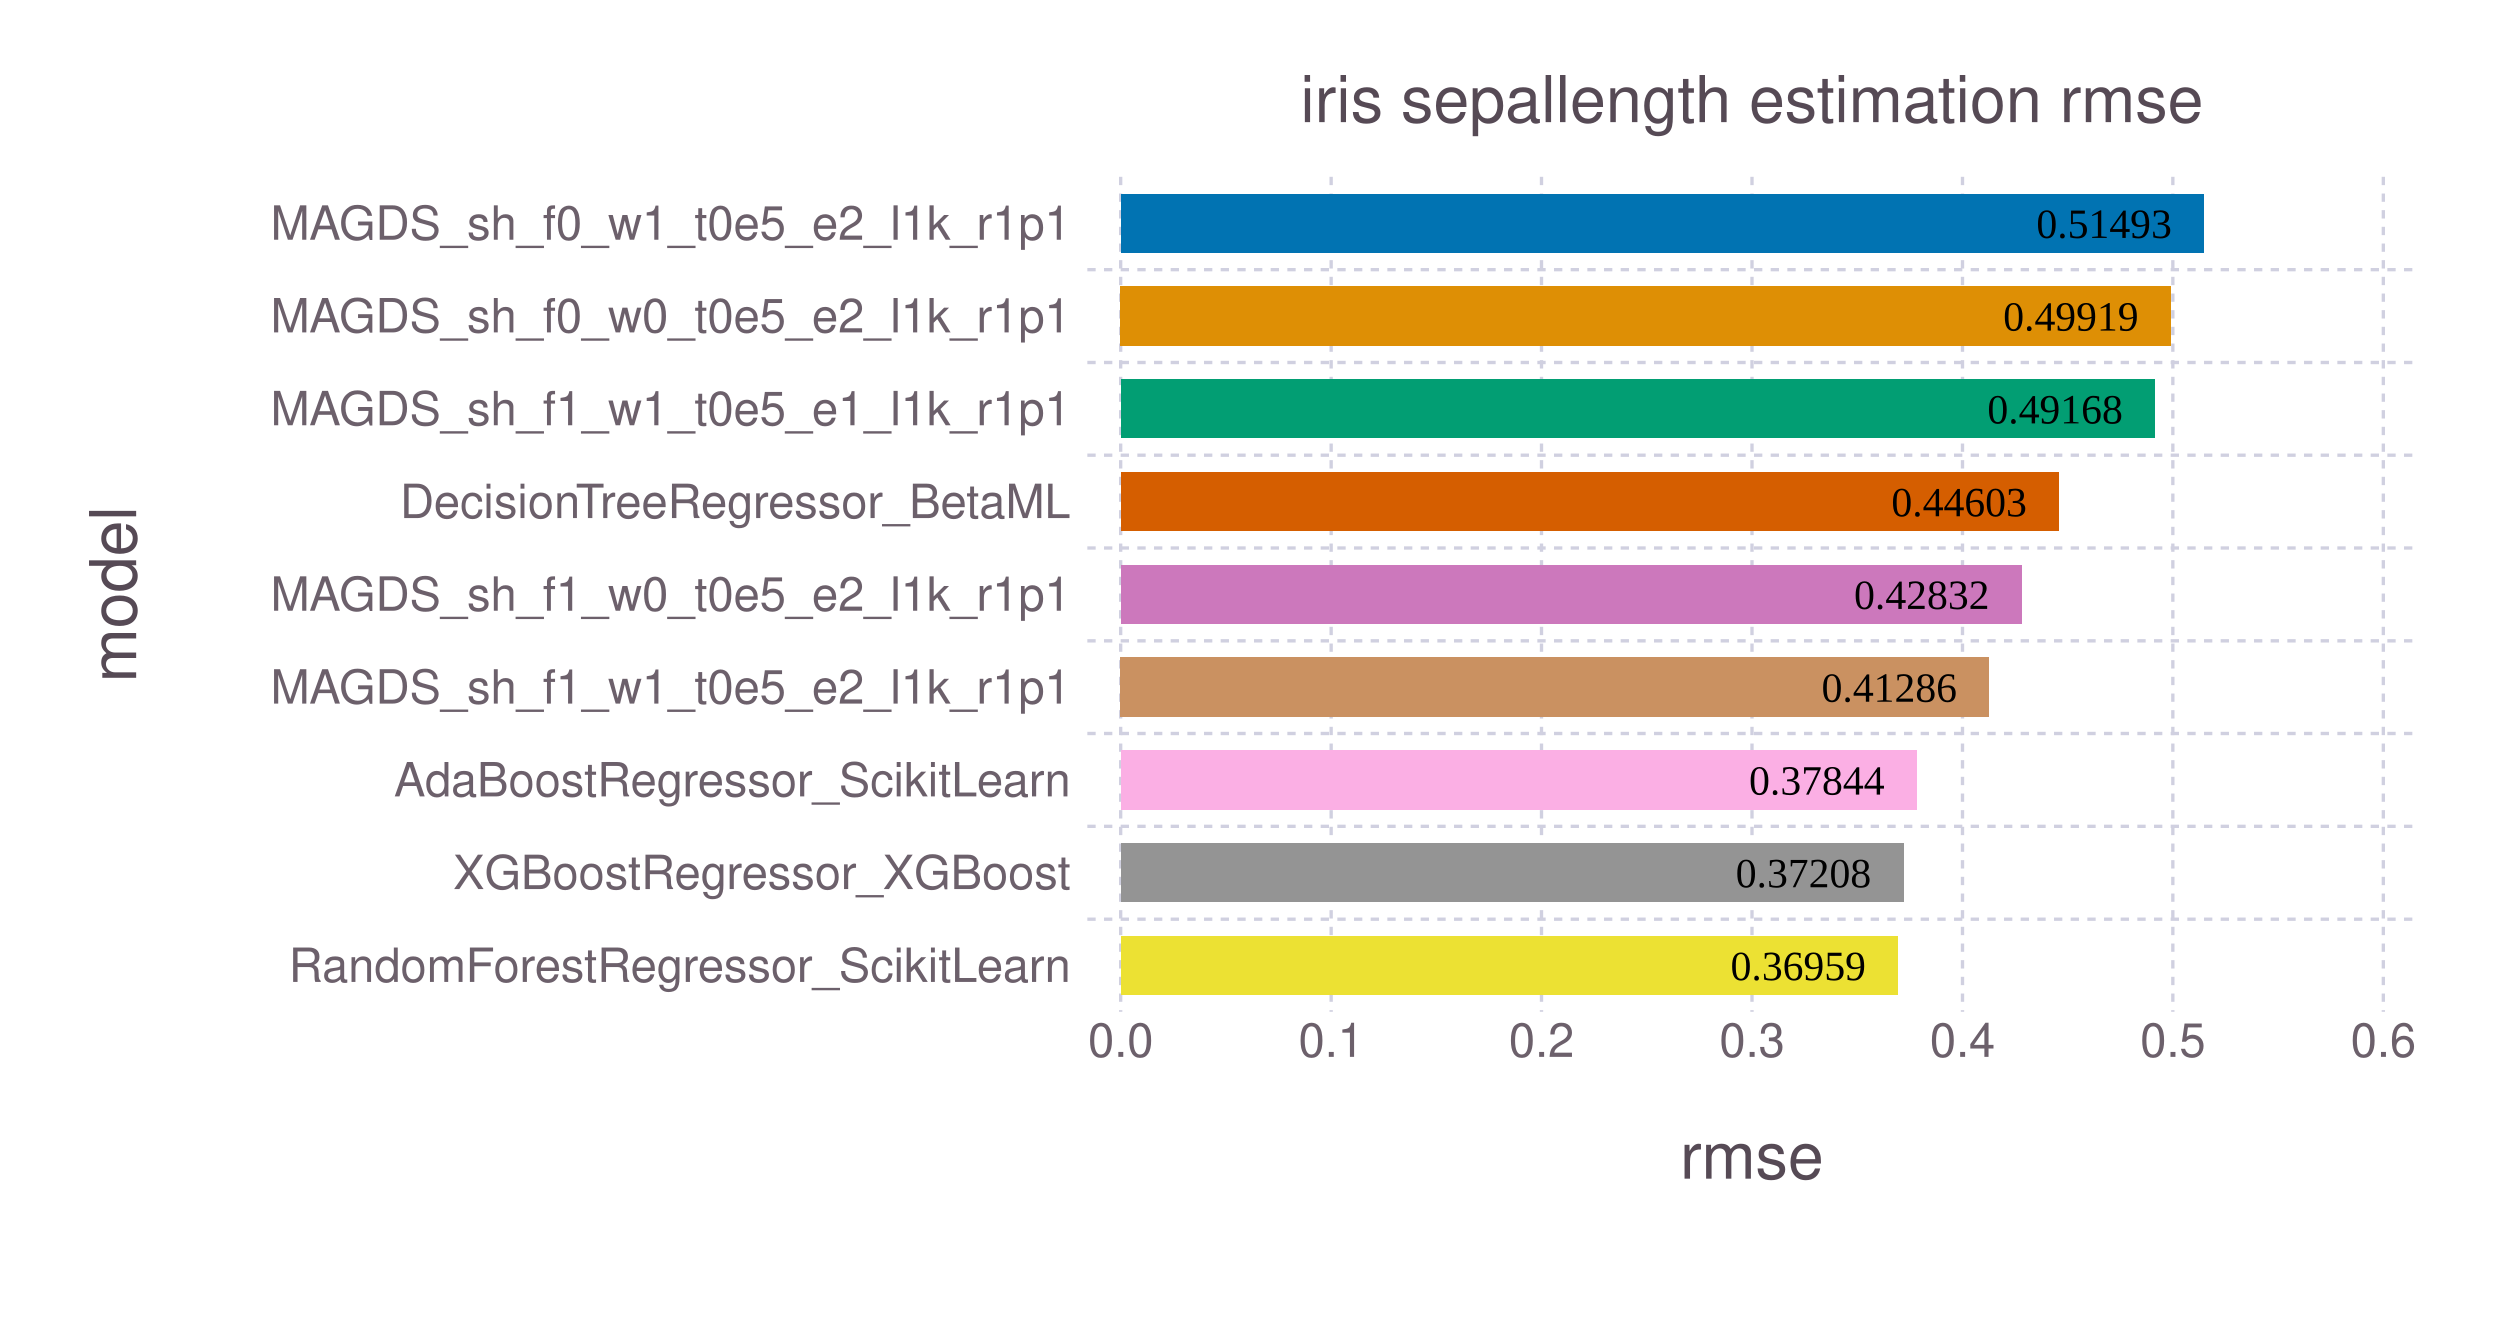
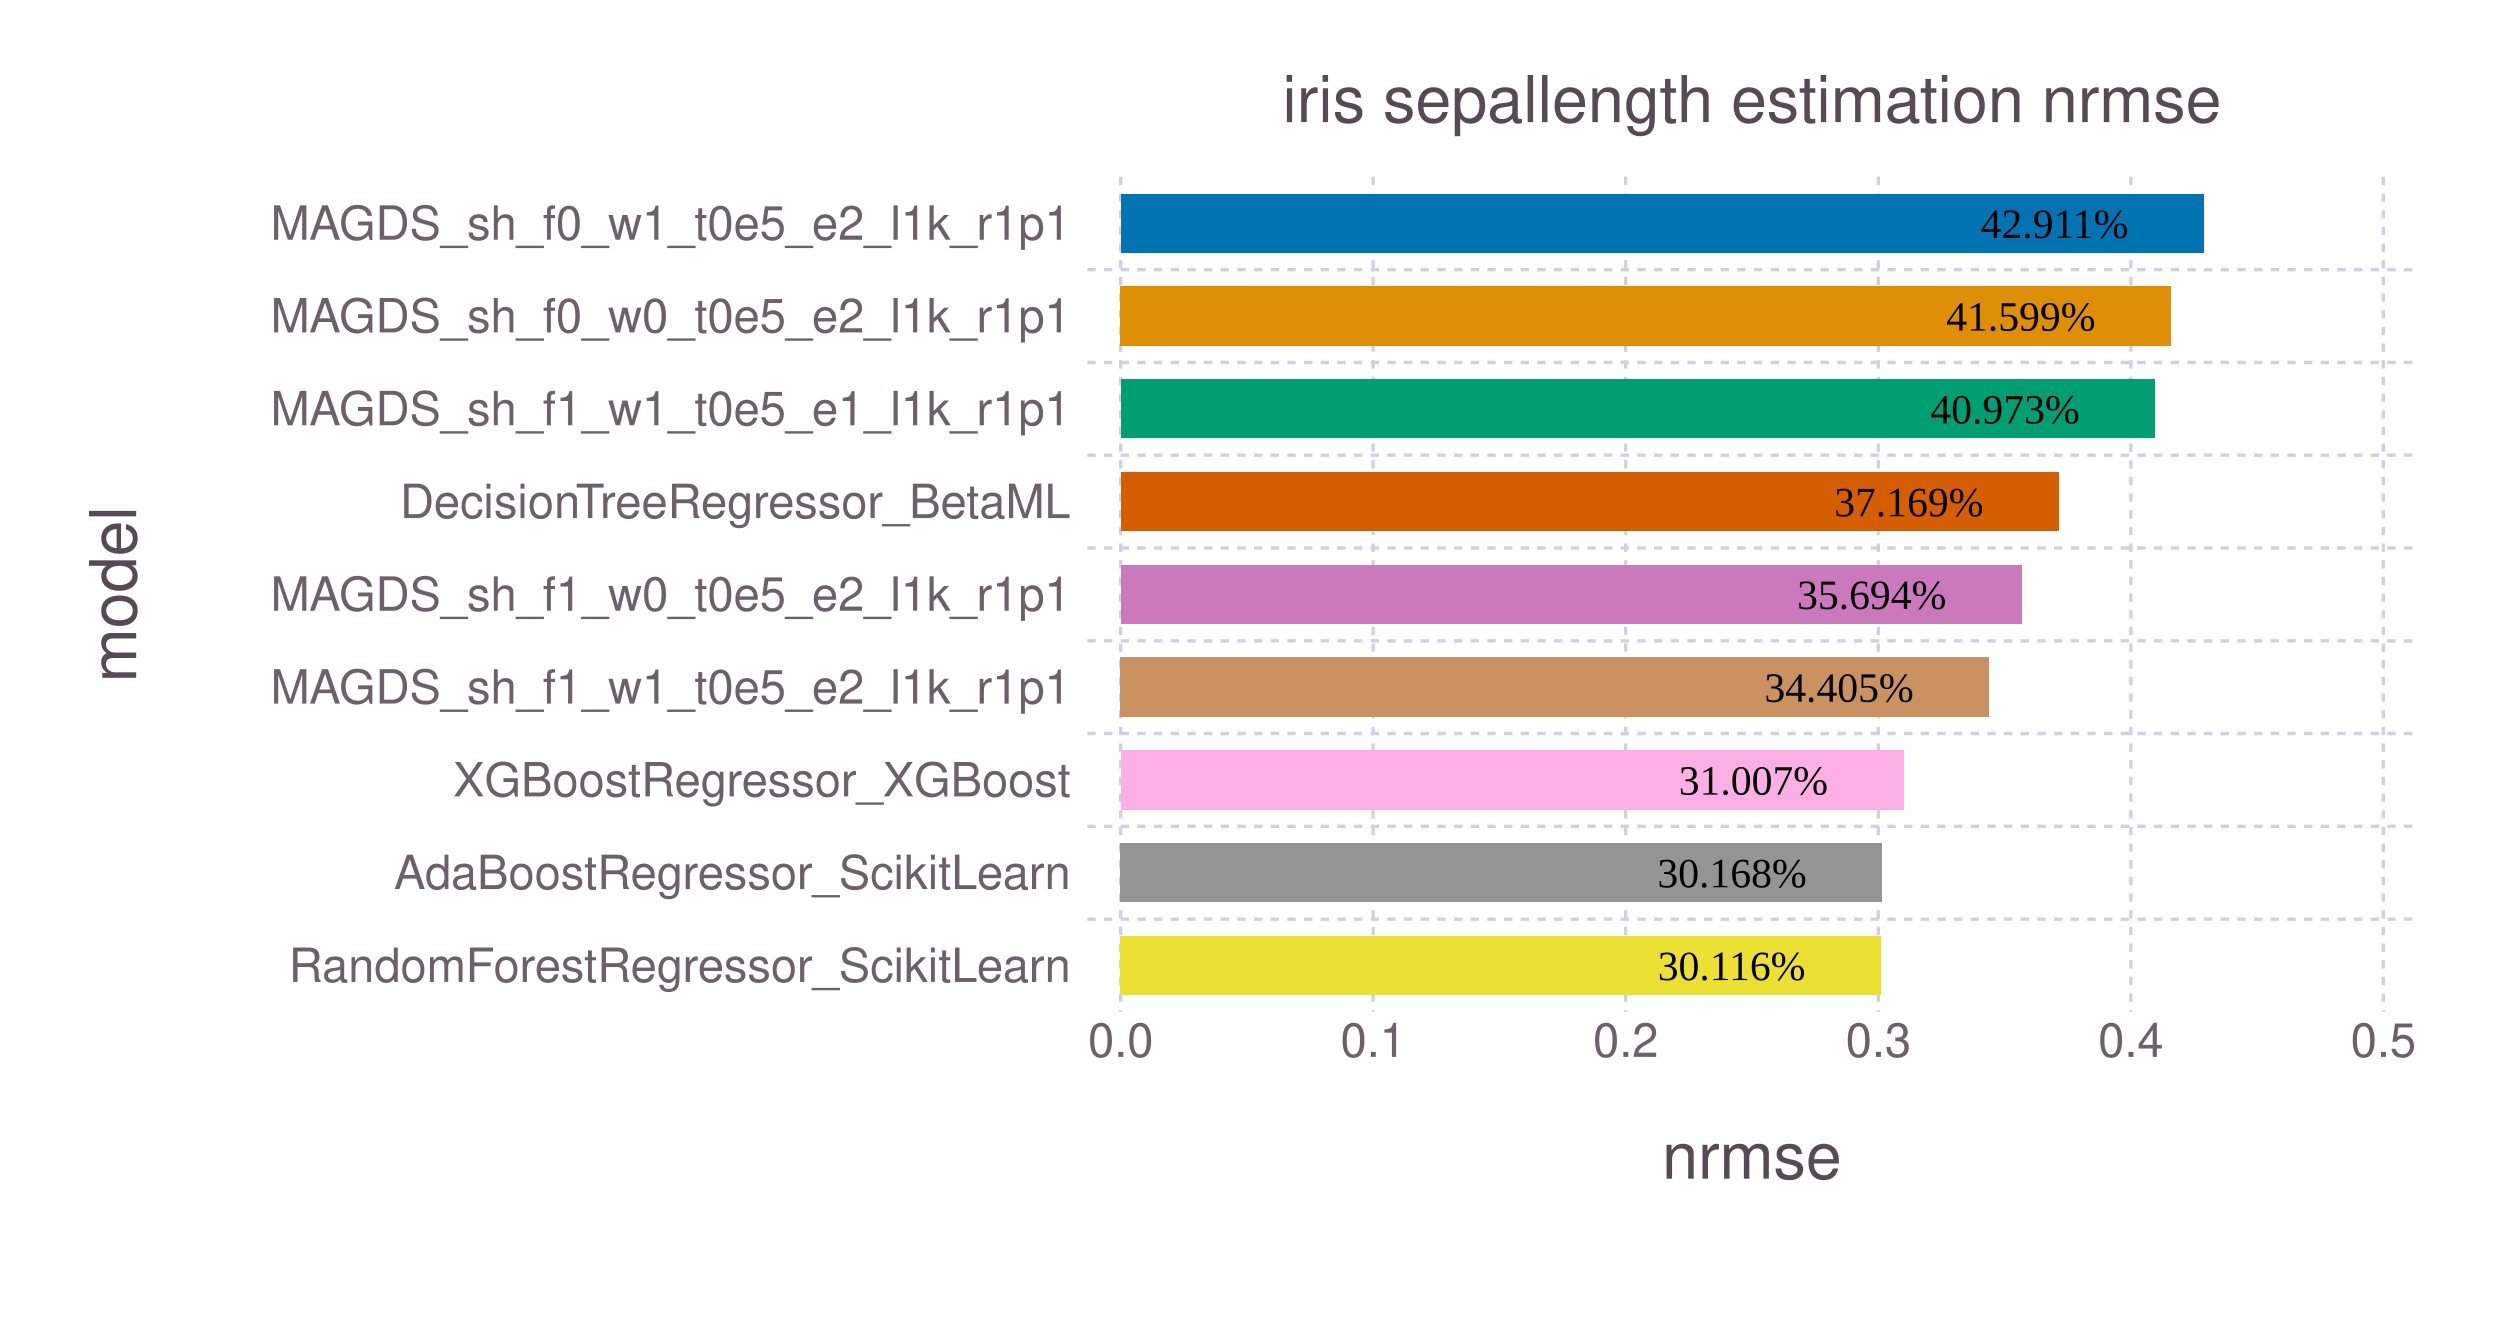
<svg xmlns="http://www.w3.org/2000/svg" version="1.2" width="150mm" height="80mm" viewBox="0 0 150 80" stroke="none" fill="#000000" stroke-width="0.3" font-size="3.88">
  <defs>
    <marker id="arrow" markerWidth="15" markerHeight="7" refX="5" refY="3.5" orient="auto" markerUnits="strokeWidth">
      <path d="M0,0 L15,3.5 L0,7 z" stroke="context-stroke" fill="context-stroke" />
    </marker>
  </defs>
-   <g class="plotroot xscalable" id="img-66f5e9ed-1">
-     <g font-size="3.88" font-family="'PT Sans','Helvetica Neue','Helvetica',sans-serif" fill="#564A55" stroke="#000000" stroke-opacity="0.000" id="img-66f5e9ed-2">
+   <g class="plotroot xscalable" id="img-35b3951c-1">
+     <g font-size="3.88" font-family="'PT Sans','Helvetica Neue','Helvetica',sans-serif" fill="#564A55" stroke="#000000" stroke-opacity="0.000" id="img-35b3951c-2">
      <g transform="translate(105.12,68.39)">
        <g class="primitive">
-           <text text-anchor="middle" dy="0.6em">rmse</text>
-         </g>
-       </g>
-     </g>
-     <g class="guide xlabels" font-size="2.82" font-family="'PT Sans Caption','Helvetica Neue','Helvetica',sans-serif" fill="#6C606B" id="img-66f5e9ed-3">
+           <text text-anchor="middle" dy="0.6em">nrmse</text>
+         </g>
+       </g>
+     </g>
+     <g class="guide xlabels" font-size="2.82" font-family="'PT Sans Caption','Helvetica Neue','Helvetica',sans-serif" fill="#6C606B" id="img-35b3951c-3">
      <g transform="translate(67.24,61.72)">
        <g class="primitive">
          <text text-anchor="middle" dy="0.6em">0.0</text>
        </g>
      </g>
-       <g transform="translate(79.87,61.72)">
+       <g transform="translate(82.39,61.72)">
        <g class="primitive">
          <text text-anchor="middle" dy="0.6em">0.1</text>
        </g>
      </g>
-       <g transform="translate(92.49,61.72)">
+       <g transform="translate(97.54,61.72)">
        <g class="primitive">
          <text text-anchor="middle" dy="0.6em">0.2</text>
        </g>
      </g>
-       <g transform="translate(105.12,61.72)">
+       <g transform="translate(112.7,61.72)">
        <g class="primitive">
          <text text-anchor="middle" dy="0.6em">0.3</text>
        </g>
      </g>
-       <g transform="translate(117.75,61.72)">
+       <g transform="translate(127.85,61.72)">
        <g class="primitive">
          <text text-anchor="middle" dy="0.6em">0.4</text>
        </g>
      </g>
-       <g transform="translate(130.37,61.72)">
+       <g transform="translate(143,61.72)">
        <g class="primitive">
          <text text-anchor="middle" dy="0.6em">0.5</text>
        </g>
      </g>
-       <g transform="translate(143,61.72)">
-         <g class="primitive">
-           <text text-anchor="middle" dy="0.6em">0.6</text>
-         </g>
-       </g>
-     </g>
-     <g clip-path="url(#img-66f5e9ed-4)">
-       <g id="img-66f5e9ed-5">
-         <g pointer-events="visible" stroke-width="0.3" fill="#000000" fill-opacity="0.000" stroke="#000000" stroke-opacity="0.000" class="guide background" id="img-66f5e9ed-6">
-           <g transform="translate(105.12,35.66)" id="img-66f5e9ed-7">
+     </g>
+     <g clip-path="url(#img-35b3951c-4)">
+       <g id="img-35b3951c-5">
+         <g pointer-events="visible" stroke-width="0.3" fill="#000000" fill-opacity="0.000" stroke="#000000" stroke-opacity="0.000" class="guide background" id="img-35b3951c-6">
+           <g transform="translate(105.12,35.66)" id="img-35b3951c-7">
            <path d="M-39.88,-25.05 L39.88,-25.05 39.88,25.05 -39.88,25.05  z" class="primitive" />
          </g>
        </g>
-         <g class="guide ygridlines xfixed" stroke-dasharray="0.5,0.5" stroke-width="0.2" stroke="#D0D0E0" id="img-66f5e9ed-8">
-           <g transform="translate(105.12,16.18)" id="img-66f5e9ed-9">
-             <path fill="none" d="M-39.88,0 L39.88,0 " class="primitive" />
-           </g>
-           <g transform="translate(105.12,21.75)" id="img-66f5e9ed-10">
-             <path fill="none" d="M-39.88,0 L39.88,0 " class="primitive" />
-           </g>
-           <g transform="translate(105.12,27.31)" id="img-66f5e9ed-11">
-             <path fill="none" d="M-39.88,0 L39.88,0 " class="primitive" />
-           </g>
-           <g transform="translate(105.12,32.88)" id="img-66f5e9ed-12">
-             <path fill="none" d="M-39.88,0 L39.88,0 " class="primitive" />
-           </g>
-           <g transform="translate(105.12,38.45)" id="img-66f5e9ed-13">
-             <path fill="none" d="M-39.88,0 L39.88,0 " class="primitive" />
-           </g>
-           <g transform="translate(105.12,44.01)" id="img-66f5e9ed-14">
-             <path fill="none" d="M-39.88,0 L39.88,0 " class="primitive" />
-           </g>
-           <g transform="translate(105.12,49.58)" id="img-66f5e9ed-15">
-             <path fill="none" d="M-39.88,0 L39.88,0 " class="primitive" />
-           </g>
-           <g transform="translate(105.12,55.15)" id="img-66f5e9ed-16">
-             <path fill="none" d="M-39.88,0 L39.88,0 " class="primitive" />
-           </g>
-         </g>
-         <g class="guide xgridlines yfixed" stroke-dasharray="0.5,0.5" stroke-width="0.2" stroke="#D0D0E0" id="img-66f5e9ed-17">
-           <g transform="translate(67.24,35.66)" id="img-66f5e9ed-18">
-             <path fill="none" d="M0,-25.05 L0,25.05 " class="primitive" />
-           </g>
-           <g transform="translate(79.87,35.66)" id="img-66f5e9ed-19">
-             <path fill="none" d="M0,-25.05 L0,25.05 " class="primitive" />
-           </g>
-           <g transform="translate(92.49,35.66)" id="img-66f5e9ed-20">
-             <path fill="none" d="M0,-25.05 L0,25.05 " class="primitive" />
-           </g>
-           <g transform="translate(105.12,35.66)" id="img-66f5e9ed-21">
-             <path fill="none" d="M0,-25.05 L0,25.05 " class="primitive" />
-           </g>
-           <g transform="translate(117.75,35.66)" id="img-66f5e9ed-22">
-             <path fill="none" d="M0,-25.05 L0,25.05 " class="primitive" />
-           </g>
-           <g transform="translate(130.37,35.66)" id="img-66f5e9ed-23">
-             <path fill="none" d="M0,-25.05 L0,25.05 " class="primitive" />
-           </g>
-           <g transform="translate(143,35.66)" id="img-66f5e9ed-24">
-             <path fill="none" d="M0,-25.05 L0,25.05 " class="primitive" />
-           </g>
-         </g>
-         <g class="plotpanel" id="img-66f5e9ed-25">
-           <g shape-rendering="crispEdges" stroke-width="0.3" id="img-66f5e9ed-26">
-             <g stroke="#000000" stroke-opacity="0.000" class="geometry" id="img-66f5e9ed-27">
-               <g transform="translate(90.57,57.93)" id="img-66f5e9ed-28" fill="#ECE133">
-                 <path d="M-23.33,-1.78 L23.33,-1.78 23.33,1.78 -23.33,1.78  z" class="primitive" />
-               </g>
-               <g transform="translate(90.73,52.36)" id="img-66f5e9ed-29" fill="#949494">
+         <g class="guide ygridlines xfixed" stroke-dasharray="0.5,0.5" stroke-width="0.2" stroke="#D0D0E0" id="img-35b3951c-8">
+           <g transform="translate(105.12,16.18)" id="img-35b3951c-9">
+             <path fill="none" d="M-39.88,0 L39.88,0 " class="primitive" />
+           </g>
+           <g transform="translate(105.12,21.75)" id="img-35b3951c-10">
+             <path fill="none" d="M-39.88,0 L39.88,0 " class="primitive" />
+           </g>
+           <g transform="translate(105.12,27.31)" id="img-35b3951c-11">
+             <path fill="none" d="M-39.88,0 L39.88,0 " class="primitive" />
+           </g>
+           <g transform="translate(105.12,32.88)" id="img-35b3951c-12">
+             <path fill="none" d="M-39.88,0 L39.88,0 " class="primitive" />
+           </g>
+           <g transform="translate(105.12,38.45)" id="img-35b3951c-13">
+             <path fill="none" d="M-39.88,0 L39.88,0 " class="primitive" />
+           </g>
+           <g transform="translate(105.12,44.01)" id="img-35b3951c-14">
+             <path fill="none" d="M-39.88,0 L39.88,0 " class="primitive" />
+           </g>
+           <g transform="translate(105.12,49.58)" id="img-35b3951c-15">
+             <path fill="none" d="M-39.88,0 L39.88,0 " class="primitive" />
+           </g>
+           <g transform="translate(105.12,55.15)" id="img-35b3951c-16">
+             <path fill="none" d="M-39.88,0 L39.88,0 " class="primitive" />
+           </g>
+         </g>
+         <g class="guide xgridlines yfixed" stroke-dasharray="0.5,0.5" stroke-width="0.2" stroke="#D0D0E0" id="img-35b3951c-17">
+           <g transform="translate(67.24,35.66)" id="img-35b3951c-18">
+             <path fill="none" d="M0,-25.05 L0,25.05 " class="primitive" />
+           </g>
+           <g transform="translate(82.39,35.66)" id="img-35b3951c-19">
+             <path fill="none" d="M0,-25.05 L0,25.05 " class="primitive" />
+           </g>
+           <g transform="translate(97.54,35.66)" id="img-35b3951c-20">
+             <path fill="none" d="M0,-25.05 L0,25.05 " class="primitive" />
+           </g>
+           <g transform="translate(112.7,35.66)" id="img-35b3951c-21">
+             <path fill="none" d="M0,-25.05 L0,25.05 " class="primitive" />
+           </g>
+           <g transform="translate(127.85,35.66)" id="img-35b3951c-22">
+             <path fill="none" d="M0,-25.05 L0,25.05 " class="primitive" />
+           </g>
+           <g transform="translate(143,35.66)" id="img-35b3951c-23">
+             <path fill="none" d="M0,-25.05 L0,25.05 " class="primitive" />
+           </g>
+         </g>
+         <g class="plotpanel" id="img-35b3951c-24">
+           <g shape-rendering="crispEdges" stroke-width="0.3" id="img-35b3951c-25">
+             <g stroke="#000000" stroke-opacity="0.000" class="geometry" id="img-35b3951c-26">
+               <g transform="translate(90.05,57.93)" id="img-35b3951c-27" fill="#ECE133">
+                 <path d="M-22.82,-1.78 L22.82,-1.78 22.82,1.78 -22.82,1.78  z" class="primitive" />
+               </g>
+               <g transform="translate(90.09,52.36)" id="img-35b3951c-28" fill="#949494">
+                 <path d="M-22.86,-1.78 L22.86,-1.78 22.86,1.78 -22.86,1.78  z" class="primitive" />
+               </g>
+               <g transform="translate(90.73,46.8)" id="img-35b3951c-29" fill="#FBAFE4">
                <path d="M-23.49,-1.78 L23.49,-1.78 23.49,1.78 -23.49,1.78  z" class="primitive" />
              </g>
-               <g transform="translate(91.13,46.8)" id="img-66f5e9ed-30" fill="#FBAFE4">
-                 <path d="M-23.89,-1.78 L23.89,-1.78 23.89,1.78 -23.89,1.78  z" class="primitive" />
-               </g>
-               <g transform="translate(93.3,41.23)" id="img-66f5e9ed-31" fill="#CA9161">
+               <g transform="translate(93.3,41.23)" id="img-35b3951c-30" fill="#CA9161">
                <path d="M-26.07,-1.78 L26.07,-1.78 26.07,1.78 -26.07,1.78  z" class="primitive" />
              </g>
-               <g transform="translate(94.28,35.66)" id="img-66f5e9ed-32" fill="#CC78BC">
+               <g transform="translate(94.28,35.66)" id="img-35b3951c-31" fill="#CC78BC">
                <path d="M-27.04,-1.78 L27.04,-1.78 27.04,1.78 -27.04,1.78  z" class="primitive" />
              </g>
-               <g transform="translate(95.4,30.1)" id="img-66f5e9ed-33" fill="#D55E00">
+               <g transform="translate(95.4,30.1)" id="img-35b3951c-32" fill="#D55E00">
                <path d="M-28.16,-1.78 L28.16,-1.78 28.16,1.78 -28.16,1.78  z" class="primitive" />
              </g>
-               <g transform="translate(98.28,24.53)" id="img-66f5e9ed-34" fill="#029E73">
+               <g transform="translate(98.28,24.53)" id="img-35b3951c-33" fill="#029E73">
                <path d="M-31.04,-1.78 L31.04,-1.78 31.04,1.78 -31.04,1.78  z" class="primitive" />
              </g>
-               <g transform="translate(98.75,18.96)" id="img-66f5e9ed-35" fill="#DE8F05">
+               <g transform="translate(98.75,18.96)" id="img-35b3951c-34" fill="#DE8F05">
                <path d="M-31.52,-1.78 L31.52,-1.78 31.52,1.78 -31.52,1.78  z" class="primitive" />
              </g>
-               <g transform="translate(99.75,13.4)" id="img-66f5e9ed-36" fill="#0173B2">
+               <g transform="translate(99.75,13.4)" id="img-35b3951c-35" fill="#0173B2">
                <path d="M-32.51,-1.78 L32.51,-1.78 32.51,1.78 -32.51,1.78  z" class="primitive" />
              </g>
            </g>
          </g>
        </g>
-         <g class="geometry" id="img-66f5e9ed-37">
-           <g fill="#000000" font-size="2.5" id="img-66f5e9ed-38">
-             <g transform="translate(130.31,13.4)" id="img-66f5e9ed-39">
-               <g class="primitive">
-                 <text text-anchor="end" dy="0.35em">0.51493</text>
-               </g>
-             </g>
-             <g transform="translate(128.32,18.96)" id="img-66f5e9ed-40">
-               <g class="primitive">
-                 <text text-anchor="end" dy="0.35em">0.49919</text>
-               </g>
-             </g>
-             <g transform="translate(127.37,24.53)" id="img-66f5e9ed-41">
-               <g class="primitive">
-                 <text text-anchor="end" dy="0.35em">0.49168</text>
-               </g>
-             </g>
-             <g transform="translate(121.61,30.1)" id="img-66f5e9ed-42">
-               <g class="primitive">
-                 <text text-anchor="end" dy="0.35em">0.44603</text>
-               </g>
-             </g>
-             <g transform="translate(119.37,35.66)" id="img-66f5e9ed-43">
-               <g class="primitive">
-                 <text text-anchor="end" dy="0.35em">0.42832</text>
-               </g>
-             </g>
-             <g transform="translate(117.42,41.23)" id="img-66f5e9ed-44">
-               <g class="primitive">
-                 <text text-anchor="end" dy="0.35em">0.41286</text>
-               </g>
-             </g>
-             <g transform="translate(113.07,46.8)" id="img-66f5e9ed-45">
-               <g class="primitive">
-                 <text text-anchor="end" dy="0.35em">0.37844</text>
-               </g>
-             </g>
-             <g transform="translate(112.27,52.36)" id="img-66f5e9ed-46">
-               <g class="primitive">
-                 <text text-anchor="end" dy="0.35em">0.37208</text>
-               </g>
-             </g>
-             <g transform="translate(111.96,57.93)" id="img-66f5e9ed-47">
-               <g class="primitive">
-                 <text text-anchor="end" dy="0.35em">0.36959</text>
-               </g>
-             </g>
-           </g>
-         </g>
-       </g>
-     </g>
-     <g class="guide ylabels" font-size="2.82" font-family="'PT Sans Caption','Helvetica Neue','Helvetica',sans-serif" fill="#6C606B" id="img-66f5e9ed-48">
-       <g transform="translate(64.24,13.4)" id="img-66f5e9ed-49">
+         <g class="geometry" id="img-35b3951c-36">
+           <g fill="#000000" font-size="2.5" id="img-35b3951c-37">
+             <g transform="translate(127.71,13.4)" id="img-35b3951c-38">
+               <g class="primitive">
+                 <text text-anchor="end" dy="0.35em">42.911%</text>
+               </g>
+             </g>
+             <g transform="translate(125.73,18.96)" id="img-35b3951c-39">
+               <g class="primitive">
+                 <text text-anchor="end" dy="0.35em">41.599%</text>
+               </g>
+             </g>
+             <g transform="translate(124.78,24.53)" id="img-35b3951c-40">
+               <g class="primitive">
+                 <text text-anchor="end" dy="0.35em">40.973%</text>
+               </g>
+             </g>
+             <g transform="translate(119.01,30.1)" id="img-35b3951c-41">
+               <g class="primitive">
+                 <text text-anchor="end" dy="0.35em">37.169%</text>
+               </g>
+             </g>
+             <g transform="translate(116.78,35.66)" id="img-35b3951c-42">
+               <g class="primitive">
+                 <text text-anchor="end" dy="0.35em">35.694%</text>
+               </g>
+             </g>
+             <g transform="translate(114.82,41.23)" id="img-35b3951c-43">
+               <g class="primitive">
+                 <text text-anchor="end" dy="0.35em">34.405%</text>
+               </g>
+             </g>
+             <g transform="translate(109.68,46.8)" id="img-35b3951c-44">
+               <g class="primitive">
+                 <text text-anchor="end" dy="0.35em">31.007%</text>
+               </g>
+             </g>
+             <g transform="translate(108.4,52.36)" id="img-35b3951c-45">
+               <g class="primitive">
+                 <text text-anchor="end" dy="0.35em">30.168%</text>
+               </g>
+             </g>
+             <g transform="translate(108.33,57.93)" id="img-35b3951c-46">
+               <g class="primitive">
+                 <text text-anchor="end" dy="0.35em">30.116%</text>
+               </g>
+             </g>
+           </g>
+         </g>
+       </g>
+     </g>
+     <g class="guide ylabels" font-size="2.82" font-family="'PT Sans Caption','Helvetica Neue','Helvetica',sans-serif" fill="#6C606B" id="img-35b3951c-47">
+       <g transform="translate(64.24,13.4)" id="img-35b3951c-48">
        <g class="primitive">
          <text text-anchor="end" dy="0.35em">MAGDS_sh_f0_w1_t0e5_e2_l1k_r1p1</text>
        </g>
      </g>
-       <g transform="translate(64.24,18.96)" id="img-66f5e9ed-50">
+       <g transform="translate(64.24,18.96)" id="img-35b3951c-49">
        <g class="primitive">
          <text text-anchor="end" dy="0.35em">MAGDS_sh_f0_w0_t0e5_e2_l1k_r1p1</text>
        </g>
      </g>
-       <g transform="translate(64.24,24.53)" id="img-66f5e9ed-51">
+       <g transform="translate(64.24,24.53)" id="img-35b3951c-50">
        <g class="primitive">
          <text text-anchor="end" dy="0.35em">MAGDS_sh_f1_w1_t0e5_e1_l1k_r1p1</text>
        </g>
      </g>
-       <g transform="translate(64.24,30.1)" id="img-66f5e9ed-52">
+       <g transform="translate(64.24,30.1)" id="img-35b3951c-51">
        <g class="primitive">
          <text text-anchor="end" dy="0.35em">DecisionTreeRegressor_BetaML</text>
        </g>
      </g>
-       <g transform="translate(64.24,35.66)" id="img-66f5e9ed-53">
+       <g transform="translate(64.24,35.66)" id="img-35b3951c-52">
        <g class="primitive">
          <text text-anchor="end" dy="0.35em">MAGDS_sh_f1_w0_t0e5_e2_l1k_r1p1</text>
        </g>
      </g>
-       <g transform="translate(64.24,41.23)" id="img-66f5e9ed-54">
+       <g transform="translate(64.24,41.23)" id="img-35b3951c-53">
        <g class="primitive">
          <text text-anchor="end" dy="0.35em">MAGDS_sh_f1_w1_t0e5_e2_l1k_r1p1</text>
        </g>
      </g>
-       <g transform="translate(64.24,46.8)" id="img-66f5e9ed-55">
+       <g transform="translate(64.24,46.8)" id="img-35b3951c-54">
+         <g class="primitive">
+           <text text-anchor="end" dy="0.35em">XGBoostRegressor_XGBoost</text>
+         </g>
+       </g>
+       <g transform="translate(64.24,52.36)" id="img-35b3951c-55">
        <g class="primitive">
          <text text-anchor="end" dy="0.35em">AdaBoostRegressor_ScikitLearn</text>
        </g>
      </g>
-       <g transform="translate(64.24,52.36)" id="img-66f5e9ed-56">
-         <g class="primitive">
-           <text text-anchor="end" dy="0.35em">XGBoostRegressor_XGBoost</text>
-         </g>
-       </g>
-       <g transform="translate(64.24,57.93)" id="img-66f5e9ed-57">
+       <g transform="translate(64.24,57.93)" id="img-35b3951c-56">
        <g class="primitive">
          <text text-anchor="end" dy="0.35em">RandomForestRegressor_ScikitLearn</text>
        </g>
      </g>
    </g>
-     <g font-size="3.88" font-family="'PT Sans','Helvetica Neue','Helvetica',sans-serif" fill="#564A55" stroke="#000000" stroke-opacity="0.000" id="img-66f5e9ed-58">
-       <g transform="translate(8.81,33.66)" id="img-66f5e9ed-59">
+     <g font-size="3.88" font-family="'PT Sans','Helvetica Neue','Helvetica',sans-serif" fill="#564A55" stroke="#000000" stroke-opacity="0.000" id="img-35b3951c-57">
+       <g transform="translate(8.81,33.66)" id="img-35b3951c-58">
        <g class="primitive">
          <text text-anchor="middle" dy="0.35em" transform="rotate(-90,0, 2)">model</text>
        </g>
      </g>
    </g>
-     <g font-size="3.88" font-family="'PT Sans','Helvetica Neue','Helvetica',sans-serif" fill="#564A55" stroke="#000000" stroke-opacity="0.000" id="img-66f5e9ed-60">
-       <g transform="translate(105.12,5)" id="img-66f5e9ed-61">
-         <g class="primitive">
-           <text text-anchor="middle" dy="0.6em">iris sepallength estimation rmse</text>
+     <g font-size="3.88" font-family="'PT Sans','Helvetica Neue','Helvetica',sans-serif" fill="#564A55" stroke="#000000" stroke-opacity="0.000" id="img-35b3951c-59">
+       <g transform="translate(105.12,5)" id="img-35b3951c-60">
+         <g class="primitive">
+           <text text-anchor="middle" dy="0.6em">iris sepallength estimation nrmse</text>
        </g>
      </g>
    </g>
  </g>
  <defs>
-     <clipPath id="img-66f5e9ed-4">
+     <clipPath id="img-35b3951c-4">
      <path d="M65.24,10.61 L145,10.61 145,60.72 65.24,60.72 " />
    </clipPath>
  </defs>
</svg>
